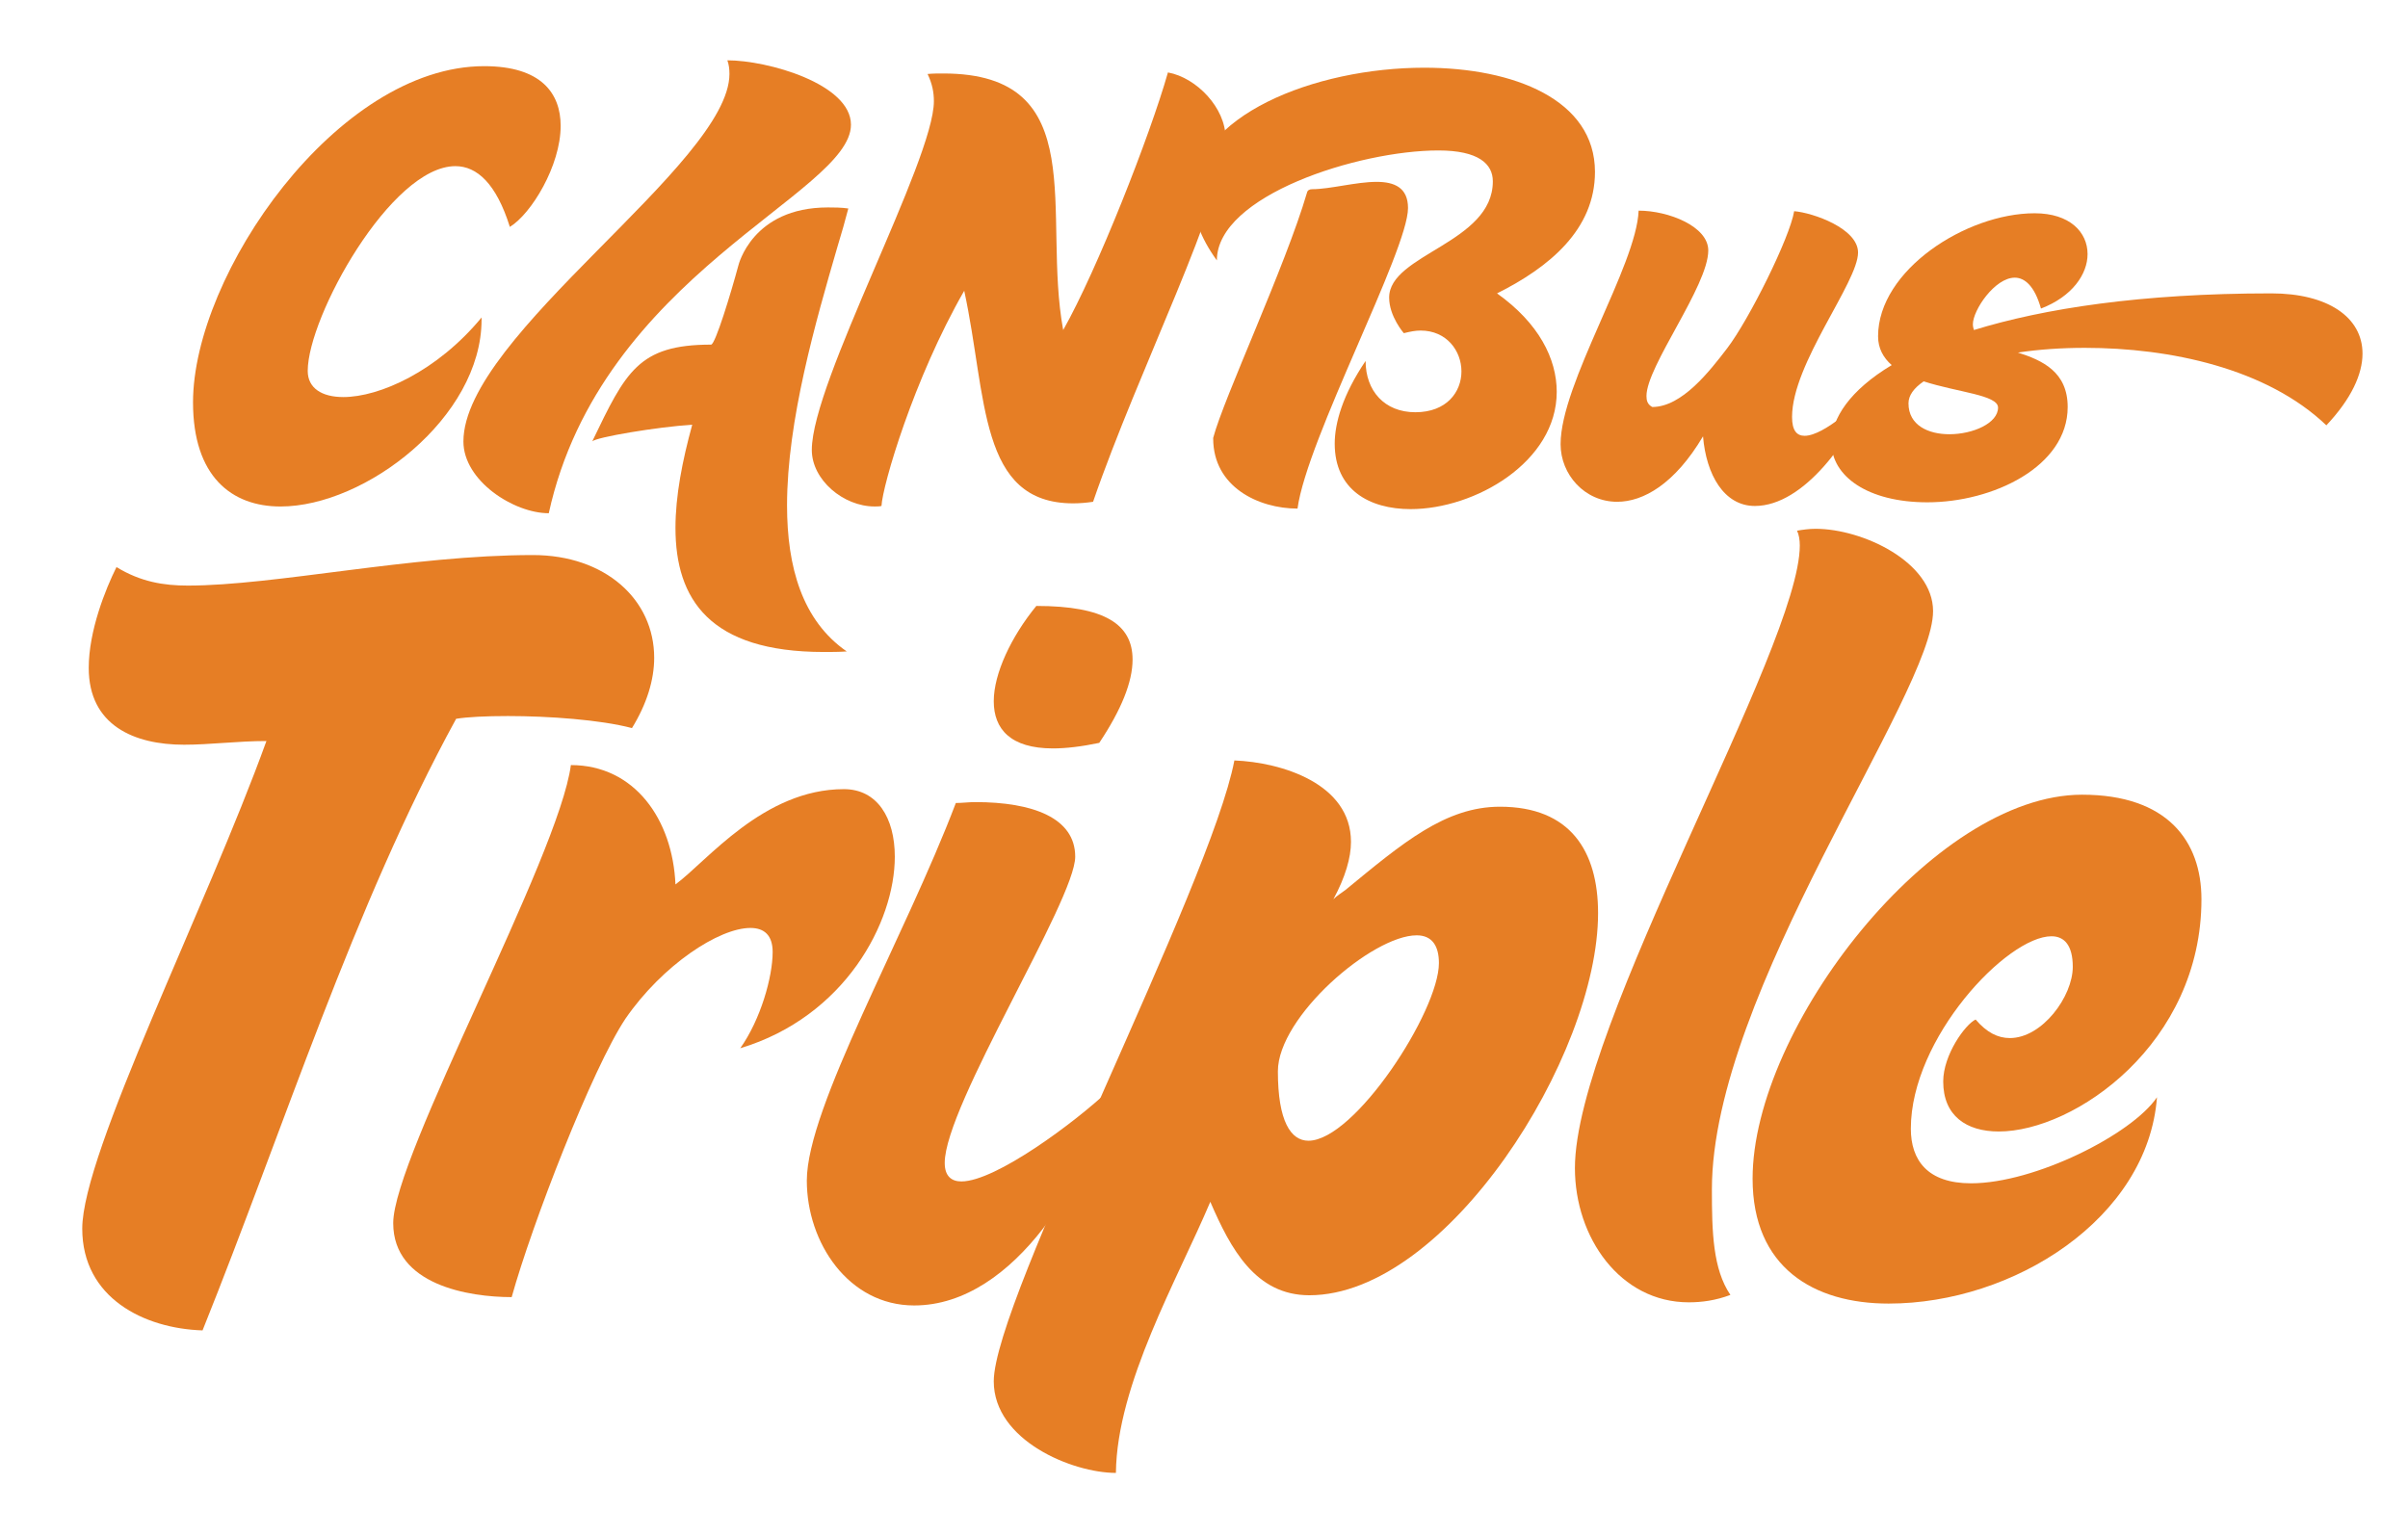
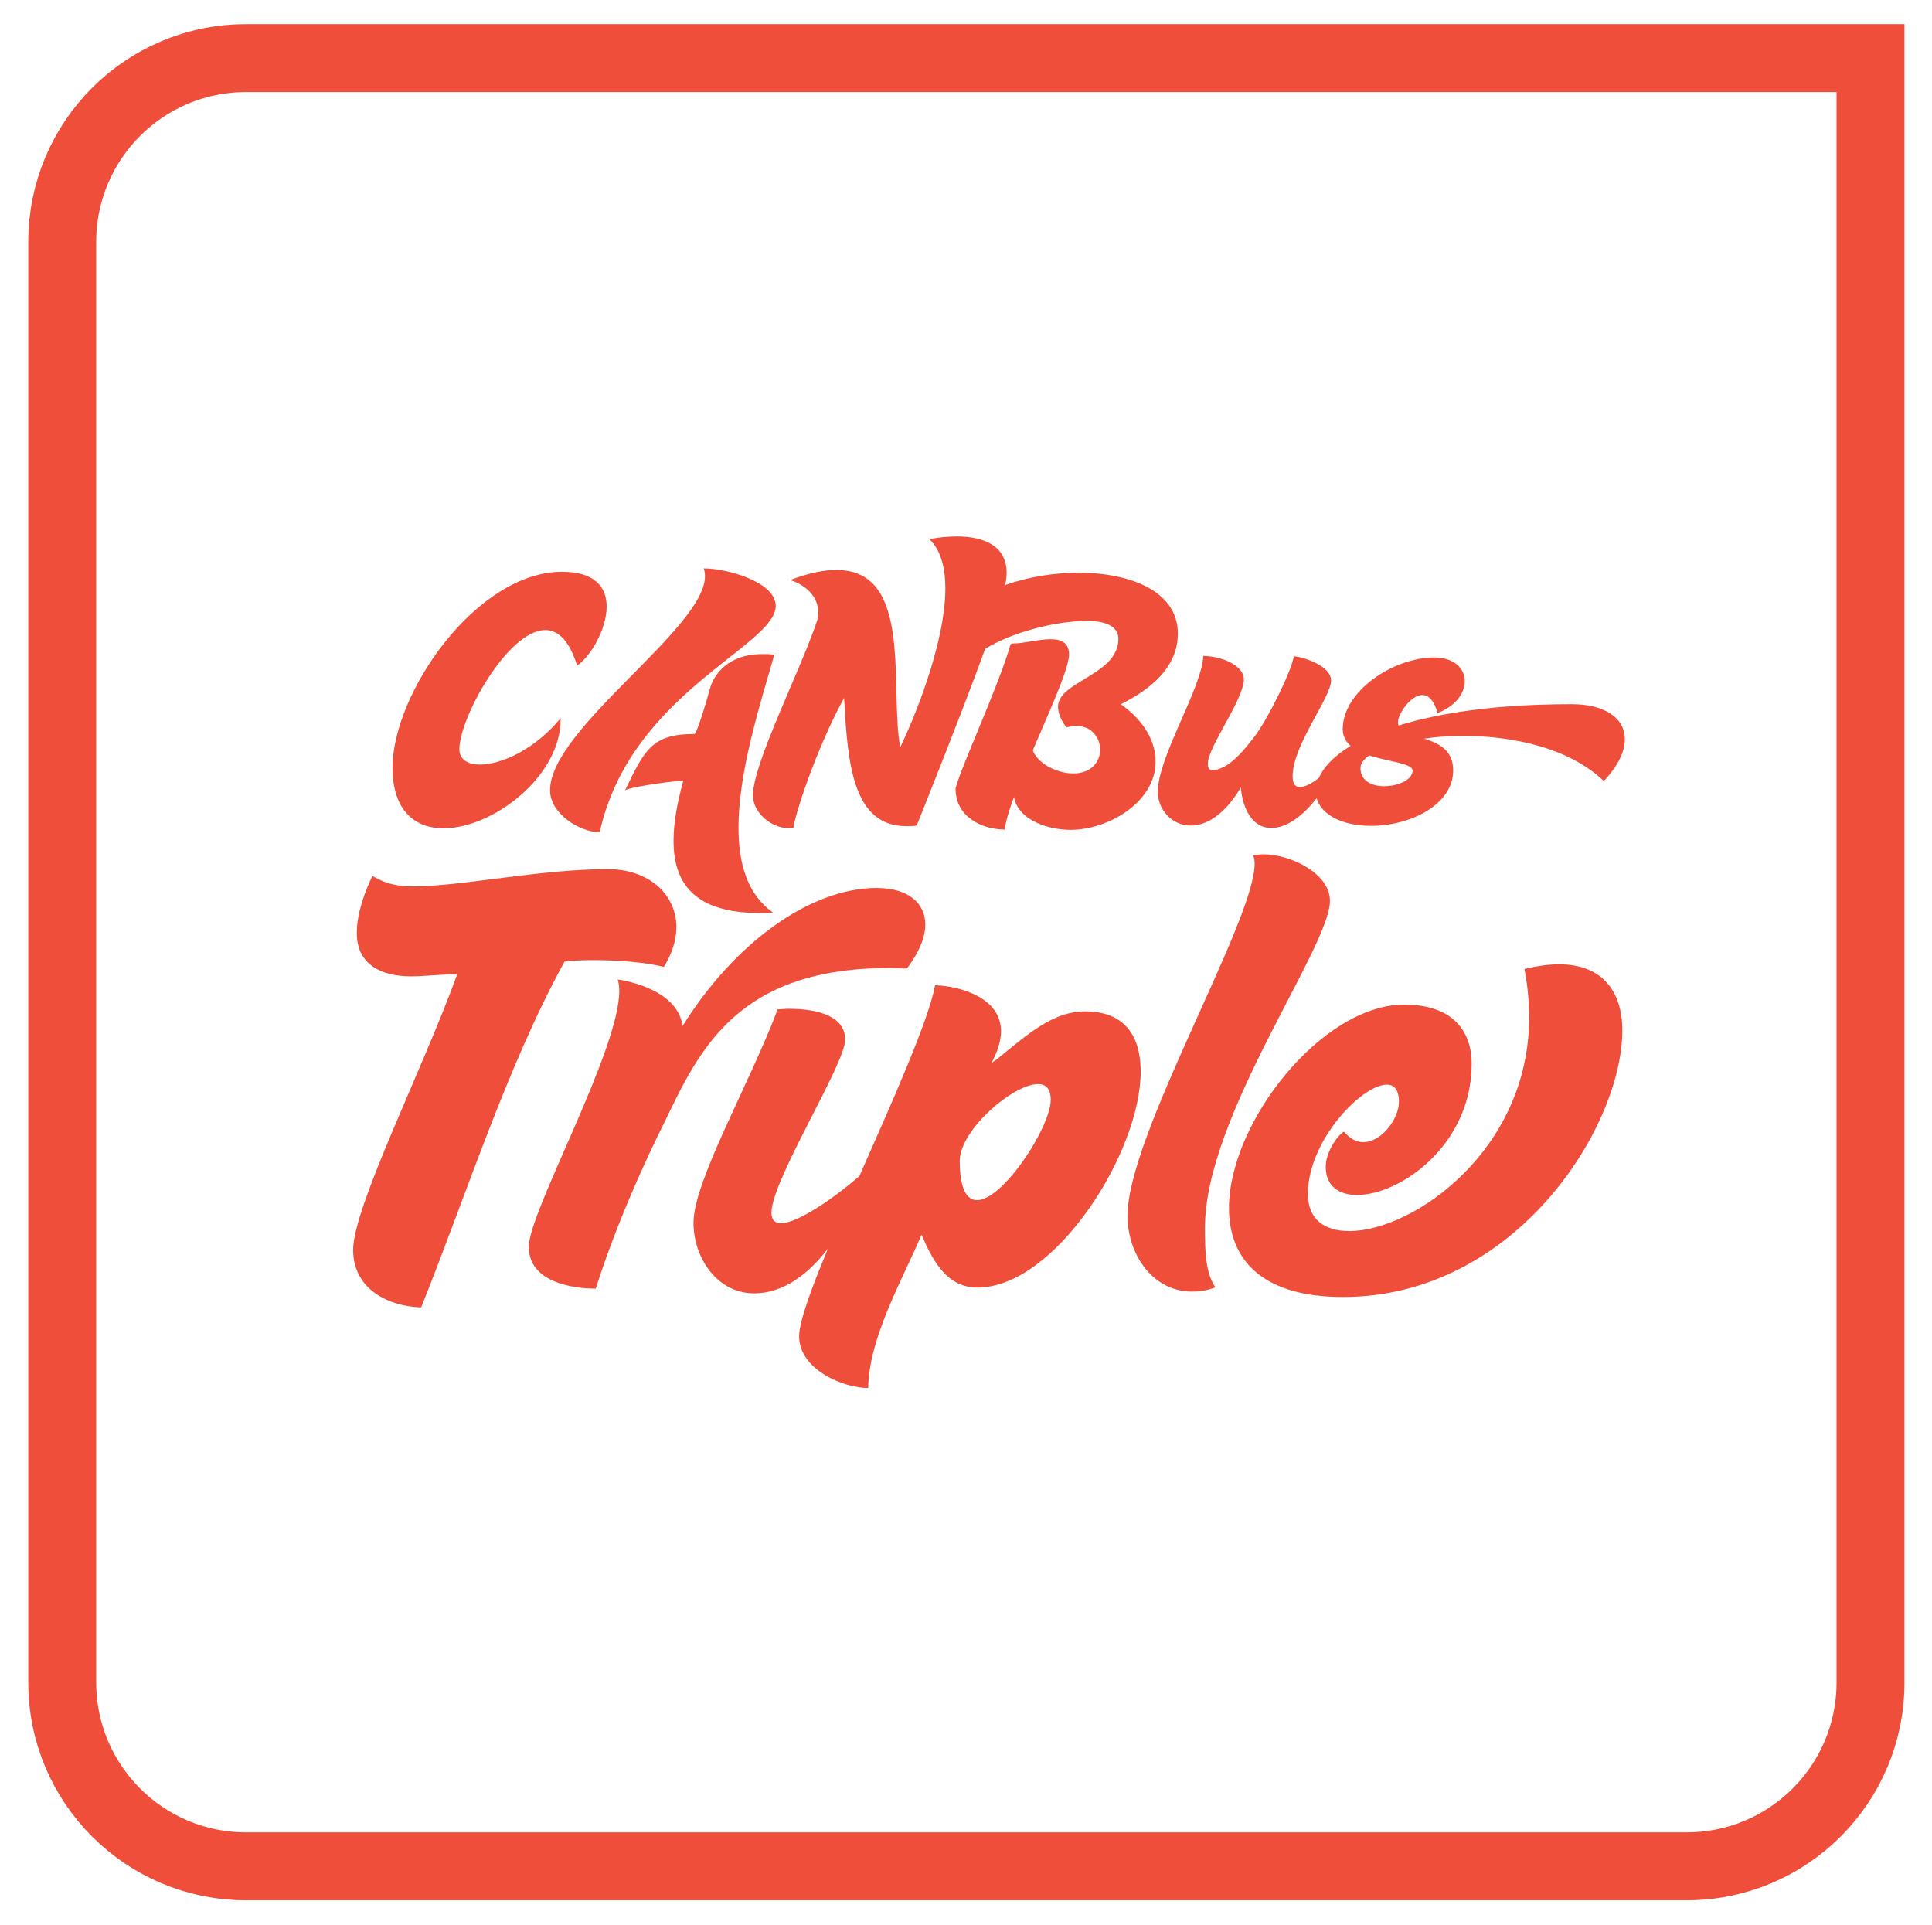
- <svg xmlns="http://www.w3.org/2000/svg" version="1.1" id="Layer_1" x="0px" y="0px" width="132.237px" height="84.333px" viewBox="0 0 132.237 84.333" enable-background="new 0 0 132.237 84.333" xml:space="preserve">
+ <svg xmlns="http://www.w3.org/2000/svg" version="1.1" id="Layer_1" x="0px" y="0px" width="85.333px" height="85px" viewBox="0 0 85.333 85" enable-background="new 0 0 85.333 85" xml:space="preserve">
+   <path fill="none" stroke="#EF4E3A" stroke-width="3" stroke-miterlimit="10" d="M82.617,74.319c0,4.481-3.633,8.115-8.115,8.115  H10.864c-4.481,0-8.115-3.633-8.115-8.115V10.681c0-4.481,3.633-8.115,8.115-8.115h71.753V74.319z" />
  <g>
-     <path fill="#E67E25" d="M26.446,17.553c0,5.377-6.384,10.267-11.043,10.267c-2.674,0-4.803-1.639-4.803-5.723   c0-7.017,7.909-18.463,15.99-18.463c3.134,0,4.199,1.495,4.199,3.278c0,2.186-1.611,4.832-2.79,5.551   c-0.747-2.387-1.812-3.337-2.99-3.337c-3.537,0-8.11,8.283-8.11,11.245c0,0.949,0.776,1.438,1.955,1.438   c1.984,0,5.148-1.408,7.593-4.371V17.553z" />
-     <path fill="#E67E25" d="M30.136,28.19c-1.926,0-4.687-1.783-4.687-3.941c0-5.837,14.609-15.27,14.609-20.188   c0-0.259-0.028-0.518-0.115-0.748c2.214,0,6.788,1.294,6.788,3.537C46.73,10.646,33.013,15.075,30.136,28.19z M40.547,14.587   c0,0,0.748-3.193,4.917-3.193c0.345,0,0.719,0,1.122,0.058c-0.172,0.661-0.374,1.38-0.604,2.128   c-1.179,4.055-2.761,9.519-2.761,14.178c0,3.394,0.834,6.327,3.278,8.024c-0.431,0.029-0.863,0.029-1.265,0.029   c-6.27,0-8.14-2.905-8.14-6.817c0-1.753,0.375-3.681,0.92-5.665c-1.898,0.116-5.32,0.69-5.493,0.92   c1.841-3.824,2.531-5.32,6.529-5.32C39.281,18.928,40.144,16.082,40.547,14.587z" />
-     <path fill="#E67E25" d="M51.285,5.561c0-0.489-0.087-0.95-0.346-1.497c0.287-0.028,0.575-0.028,0.863-0.028   c8.225,0,5.406,7.708,6.584,14.091c1.87-3.306,4.775-10.698,5.752-14.148c1.582,0.287,3.164,1.956,3.164,3.595   c-0.029,3.422-4.773,12.712-7.275,19.987c-0.375,0.057-0.749,0.086-1.094,0.086c-5.206,0-4.716-5.839-5.982-11.677   c-2.789,4.86-4.486,10.699-4.544,11.821c-0.115,0.028-0.259,0.028-0.374,0.028c-1.726,0-3.452-1.467-3.452-3.106   C44.583,20.975,51.285,8.81,51.285,5.561z" />
-     <path fill="#E67E25" d="M82.211,16.115c2.301,1.639,3.278,3.595,3.278,5.407c0,3.853-4.486,6.442-8.023,6.442   c-2.271,0-4.169-1.064-4.169-3.595c0-1.122,0.431-2.675,1.696-4.544c0,1.639,1.035,2.818,2.732,2.818   c1.726,0,2.531-1.122,2.531-2.243c0-1.122-0.806-2.244-2.244-2.244c-0.288,0-0.575,0.058-0.92,0.144c0,0-0.806-0.92-0.806-1.955   c0-2.388,5.694-2.992,5.694-6.385c0-0.95-0.776-1.696-2.99-1.696c-4.372,0-12.165,2.473-12.165,6.039   c-0.92-1.266-1.323-2.445-1.323-3.539c0-4.4,6.701-7.045,12.712-7.045c4.917,0,9.375,1.754,9.375,5.723   C87.589,12.606,85.086,14.677,82.211,16.115z M71.254,27.935c-2.128,0-4.631-1.179-4.631-3.854v-0.029   c0.575-2.185,3.969-9.433,5.148-13.459c0.028-0.144,0.144-0.201,0.287-0.201c0.978,0,2.417-0.403,3.539-0.403   c0.978,0,1.725,0.317,1.725,1.438C77.322,13.757,71.772,24.11,71.254,27.935z" />
-     <path fill="#E67E25" d="M93.523,23.966c-1.552,2.617-3.278,3.595-4.716,3.595c-1.783,0-3.106-1.495-3.106-3.164   c0-3.336,4.17-9.807,4.285-12.827c1.639,0,3.825,0.863,3.825,2.186c0,1.955-3.394,6.355-3.394,7.995   c0,0.259,0.057,0.46,0.317,0.604c1.639,0,3.162-1.984,4.112-3.221c1.208-1.582,3.451-6.096,3.681-7.534   c1.035,0.085,3.509,0.948,3.509,2.271c0,1.639-3.624,6.097-3.624,9.031c0,0.747,0.259,1.035,0.689,1.035   c1.094,0,3.106-1.898,3.596-2.502c-1.036,2.675-3.624,6.356-6.327,6.356C94.675,27.792,93.696,26.066,93.523,23.966z" />
-     <path fill="#E67E25" d="M129.739,19.422c0,1.122-0.604,2.473-1.985,3.94c-3.278-3.134-8.599-4.256-13.257-4.256   c-1.294,0-2.53,0.085-3.681,0.259c1.352,0.431,2.732,1.064,2.732,2.99c0,3.278-4.113,5.235-7.708,5.235   c-3.278,0-5.263-1.439-5.263-3.28c0-1.322,1.007-2.875,3.308-4.256c-0.46-0.403-0.749-0.92-0.749-1.582   c0-3.624,4.832-6.758,8.599-6.758c1.927,0,2.905,1.035,2.905,2.243c0,1.093-0.833,2.329-2.559,2.991   c-0.346-1.237-0.892-1.697-1.438-1.697c-1.094,0-2.301,1.783-2.301,2.56c0,0.116,0.028,0.23,0.058,0.316   c3.825-1.179,9.174-2.013,16.334-2.013C127.812,16.115,129.739,17.409,129.739,19.422z M105.64,20.947   c-0.547,0.374-0.834,0.776-0.834,1.208c0,1.208,1.093,1.696,2.244,1.696c1.293,0,2.674-0.603,2.674-1.466   C109.723,21.694,107.508,21.55,105.64,20.947z" />
-   </g>
-   <g>
-     <path fill="#E67E25" d="M4.517,67.484c0-4.166,6.811-17.635,10.114-26.782c-1.575,0-3.099,0.203-4.523,0.203   c-2.745,0-5.235-1.067-5.235-4.218c0-2.033,0.916-4.319,1.524-5.54c1.322,0.812,2.592,1.017,3.914,1.017   c4.777,0,12.298-1.677,18.956-1.677c3.964,0,6.658,2.439,6.658,5.642c0,1.219-0.407,2.54-1.22,3.862   c-1.728-0.458-4.575-0.661-6.811-0.661c-1.219,0-2.236,0.051-2.845,0.151c-5.643,10.317-9.454,22.464-13.926,33.593   C7.922,72.973,4.517,71.296,4.517,67.484z" />
-     <path fill="#E67E25" d="M31.35,42.023c3.508,0,5.591,2.999,5.743,6.556c1.728-1.271,4.829-5.234,9.25-5.234   c1.83,0,2.796,1.575,2.796,3.71c0,3.608-2.744,8.792-8.487,10.521c1.118-1.576,1.779-3.913,1.779-5.285   c0-0.915-0.458-1.322-1.22-1.322c-1.727,0-4.827,2.033-6.861,4.98c-1.829,2.745-5.133,11.283-6.251,15.297   c-2.337,0-6.505-0.66-6.505-4.064C21.592,63.52,30.689,47.054,31.35,42.023z" />
-     <path fill="#E67E25" d="M52.49,44.106c0.355,0,0.711-0.05,1.067-0.05c3.151,0,5.489,0.863,5.489,2.998   c0,2.389-7.166,13.671-7.166,16.821c0,0.712,0.356,1.017,0.915,1.017c1.88,0,6.251-3.252,8.131-5.031   c-1.016,4.523-5.133,11.843-10.724,11.843c-3.608,0-5.895-3.456-5.895-6.86C44.308,60.827,49.694,51.475,52.49,44.106z    M57.826,41.108c-2.337,0-3.253-1.067-3.253-2.592s0.966-3.558,2.338-5.234c3.761,0,5.285,1.017,5.285,2.947   c0,1.22-0.61,2.744-1.829,4.574C59.402,41.007,58.538,41.108,57.826,41.108z" />
-     <path fill="#E67E25" d="M54.573,75.87c0-4.473,11.893-27.189,13.214-34.101c2.591,0.102,6.403,1.271,6.403,4.472   c0,0.864-0.306,1.932-0.966,3.151c0.204-0.203,0.458-0.355,0.661-0.508c3.152-2.592,5.489-4.574,8.487-4.574   c3.863,0,5.387,2.439,5.387,5.845c0,7.877-8.334,20.989-15.857,20.989c-2.947,0-4.319-2.54-5.437-5.133   c-1.779,4.218-5.133,10.011-5.184,14.891C58.893,80.902,54.573,79.123,54.573,75.87z M70.176,58.844   c0,2.745,0.711,3.812,1.677,3.812c2.541,0,7.166-7.115,7.166-9.758c0-0.915-0.354-1.524-1.219-1.524   C75.359,51.375,70.176,55.846,70.176,58.844z" />
-     <path fill="#E67E25" d="M98.837,29.961c0-0.306-0.05-0.61-0.152-0.813c0.305-0.051,0.661-0.103,1.017-0.103   c2.592,0,6.454,1.83,6.454,4.523c0,4.523-12.146,20.938-12.146,31.764c0,2.339,0.052,4.372,1.016,5.793   c-0.812,0.307-1.575,0.407-2.287,0.407c-3.761,0-6.251-3.557-6.251-7.369C86.487,56.336,98.837,35.551,98.837,29.961z" />
-     <path fill="#E67E25" d="M109.763,62.149c-1.78,0-3.05-0.864-3.05-2.745c0-1.474,1.22-3.15,1.78-3.405   c0.609,0.712,1.219,1.018,1.88,1.018c1.779,0,3.455-2.288,3.455-3.914c0-1.169-0.457-1.677-1.168-1.677   c-2.44,0-7.725,5.591-7.725,10.57c0,1.728,0.915,2.999,3.304,2.999c3.506,0,8.842-2.693,10.214-4.727   c-0.508,6.656-7.877,11.333-14.738,11.333c-4.117,0-7.47-1.981-7.47-6.861c0-8.283,9.91-21.09,18.092-21.09   c4.676,0,6.557,2.54,6.557,5.742C120.894,57.32,113.93,62.149,109.763,62.149z" />
+     <path fill="#EF4E3A" d="M19.589,36.585c2.182,0,5.173-2.29,5.173-4.809v-0.054c-1.145,1.387-2.627,2.047-3.557,2.047   c-0.552,0-0.916-0.229-0.916-0.673c0-1.387,2.142-5.267,3.799-5.267c0.552,0,1.051,0.445,1.4,1.563   c0.552-0.337,1.307-1.576,1.307-2.6c0-0.835-0.499-1.536-1.967-1.536c-3.785,0-7.49,5.361-7.49,8.648   C17.339,35.817,18.336,36.585,19.589,36.585z" />
+     <path fill="#EF4E3A" d="M33.562,40.328c0.188,0,0.39,0,0.592-0.014c-1.145-0.795-1.536-2.169-1.536-3.758   c0-2.182,0.741-4.742,1.293-6.641c0.108-0.35,0.202-0.687,0.283-0.997c-0.189-0.027-0.364-0.027-0.526-0.027   c-1.953,0-2.303,1.496-2.303,1.496c-0.189,0.7-0.593,2.033-0.7,2.033c-1.872,0-2.196,0.701-3.058,2.492   c0.08-0.108,1.684-0.377,2.573-0.431c-0.256,0.93-0.431,1.832-0.431,2.654C29.749,38.967,30.625,40.328,33.562,40.328z" />
+     <path fill="#EF4E3A" d="M24.294,34.912c0,1.011,1.293,1.846,2.195,1.846c1.347-6.143,7.773-8.218,7.773-9.995   c0-1.051-2.142-1.657-3.179-1.657c0.041,0.108,0.054,0.229,0.054,0.35C31.137,27.76,24.294,32.178,24.294,34.912z" />
+     <path fill="#EF4E3A" d="M36.139,27.061c0,0.108-0.014,0.216-0.041,0.337c-0.768,2.277-2.842,6.318-2.842,7.732   c0,0.768,0.808,1.455,1.617,1.455c0.054,0,0.121,0,0.175-0.013c0.027-0.498,0.997-3.489,2.236-5.752   c0.148,2.964,0.404,5.671,2.748,5.671c0.148,0,0.297,0,0.458-0.027c1.603-4.014,2.505-6.377,3.024-7.807   c1.248-0.766,3.186-1.231,4.483-1.231c1.037,0,1.401,0.35,1.401,0.795c0,1.589-2.667,1.872-2.667,2.99   c0,0.485,0.377,0.916,0.377,0.916c0.162-0.041,0.296-0.067,0.431-0.067c0.673,0,1.051,0.525,1.051,1.051   c0,0.526-0.377,1.051-1.186,1.051c-0.795,0-1.842-0.552-1.842-1.32c-0.593,0.875-0.795,1.603-0.795,2.128   c0,1.185,1.451,1.684,2.515,1.684c1.657,0,3.758-1.213,3.758-3.017c0-0.849-0.458-1.765-1.536-2.533   c1.347-0.673,2.519-1.644,2.519-3.125c0-1.859-2.088-2.681-4.391-2.681c-1.098,0-2.243,0.191-3.234,0.543   c0.039-0.189,0.064-0.369,0.064-0.53c0-1.239-1.064-1.616-2.195-1.616c-0.418,0-0.835,0.04-1.212,0.121   c0.498,0.485,0.7,1.266,0.7,2.168c0,2.492-1.468,5.954-1.994,7.018c-0.485-2.653,0.593-7.826-2.815-7.826   c-0.552,0-1.226,0.134-2.048,0.444C34.9,25.62,36.139,25.957,36.139,27.061z" />
+     <path fill="#EF4E3A" d="M46.408,28.233c-0.526,0-1.199,0.189-1.657,0.189c-0.067,0-0.121,0.027-0.134,0.094   c-0.552,1.886-2.142,5.281-2.411,6.304v0.014c0,1.253,1.172,1.805,2.169,1.805c0.243-1.791,2.842-6.641,2.842-7.732   C47.216,28.382,46.866,28.233,46.408,28.233z" />
+     <path fill="#EF4E3A" d="M52.596,36.464c0.673,0,1.482-0.458,2.209-1.684c0.08,0.983,0.539,1.792,1.334,1.792   c0.735,0,1.447-0.586,2.013-1.318c0.199,0.707,1.078,1.223,2.422,1.223c1.684,0,3.61-0.916,3.61-2.452   c0-0.902-0.647-1.199-1.28-1.401c0.539-0.081,1.118-0.121,1.724-0.121c2.182,0,4.674,0.526,6.21,1.993   c0.646-0.687,0.929-1.32,0.929-1.845c0-0.943-0.902-1.549-2.344-1.549c-3.354,0-5.859,0.39-7.651,0.943   c-0.014-0.04-0.027-0.094-0.027-0.148c0-0.364,0.566-1.199,1.078-1.199c0.256,0,0.512,0.216,0.673,0.795   c0.808-0.31,1.199-0.889,1.199-1.401c0-0.566-0.458-1.051-1.361-1.051c-1.765,0-4.028,1.468-4.028,3.165   c0,0.31,0.135,0.552,0.35,0.741c-0.762,0.458-1.207,0.954-1.411,1.426c-0.295,0.217-0.604,0.393-0.829,0.393   c-0.202,0-0.323-0.135-0.323-0.485c0-1.374,1.697-3.462,1.697-4.23c0-0.62-1.159-1.024-1.644-1.064   c-0.108,0.673-1.159,2.788-1.724,3.529c-0.445,0.579-1.158,1.509-1.927,1.509c-0.121-0.067-0.148-0.162-0.148-0.283   c0-0.768,1.59-2.829,1.59-3.745c0-0.62-1.024-1.024-1.792-1.024c-0.054,1.415-2.007,4.446-2.007,6.008   C51.141,35.764,51.761,36.464,52.596,36.464z M60.48,33.366c0.876,0.282,1.913,0.35,1.913,0.673c0,0.404-0.647,0.687-1.253,0.687   c-0.538,0-1.05-0.229-1.05-0.795C60.09,33.73,60.224,33.541,60.48,33.366z" />
+     <path fill="#EF4E3A" d="M26.225,42.408c1.016,0,2.31,0.092,3.096,0.301c0.37-0.601,0.554-1.202,0.554-1.756   c0-1.455-1.225-2.564-3.027-2.564c-3.026,0-6.446,0.762-8.617,0.762c-0.601,0-1.179-0.092-1.779-0.462   c-0.277,0.554-0.693,1.594-0.693,2.518c0,1.432,1.132,1.917,2.38,1.917c0.647,0,1.34-0.093,2.056-0.093   c-1.502,4.159-4.597,10.281-4.597,12.175c0,1.733,1.548,2.495,3.003,2.541c2.033-5.059,3.766-10.58,6.33-15.271   C25.208,42.431,25.67,42.408,26.225,42.408z" />
+     <path fill="#EF4E3A" d="M39.297,42.755c0.254,0,0.508,0.023,0.762,0.023c0.554-0.739,0.809-1.386,0.809-1.94   c0-0.971-0.786-1.617-2.149-1.617c-2.934,0-6.284,2.426-8.571,6.099c-0.231-1.733-2.865-2.056-2.865-2.056   c0.046,0.138,0.069,0.323,0.069,0.508c0,2.634-3.997,9.75-3.997,11.298c0,1.548,1.894,1.848,2.957,1.848   c1.178-3.72,3.003-7.277,3.003-7.277C30.889,46.358,32.552,42.755,39.297,42.755z" />
+     <path fill="#EF4E3A" d="M47.933,44.672c-1.363,0-2.426,0.901-3.858,2.08c-0.093,0.069-0.208,0.138-0.301,0.231   c0.301-0.554,0.439-1.04,0.439-1.432c0-1.456-1.733-1.987-2.911-2.033c-0.308,1.614-1.883,5.12-3.343,8.427   c-0.938,0.83-2.681,2.085-3.47,2.085c-0.254,0-0.416-0.138-0.416-0.462c0-1.433,3.257-6.561,3.257-7.647   c0-0.97-1.062-1.363-2.495-1.363c-0.162,0-0.324,0.023-0.485,0.023c-1.27,3.35-3.719,7.601-3.719,9.426   c0,1.548,1.04,3.119,2.68,3.119c1.294,0,2.414-0.864,3.263-1.984c-0.748,1.79-1.278,3.241-1.278,3.878   c0,1.479,1.964,2.287,3.05,2.287c0.023-2.218,1.548-4.851,2.356-6.769c0.508,1.178,1.132,2.333,2.472,2.333   c3.419,0,7.208-5.961,7.208-9.541C50.382,45.781,49.688,44.672,47.933,44.672z M43.151,53.012c-0.439,0-0.762-0.485-0.762-1.733   c0-1.363,2.356-3.396,3.465-3.396c0.393,0,0.555,0.277,0.555,0.693C46.408,49.778,44.305,53.012,43.151,53.012z" />
+     <path fill="#EF4E3A" d="M58.741,39.79c0-1.225-1.756-2.056-2.934-2.056c-0.162,0-0.324,0.023-0.462,0.046   c0.047,0.092,0.07,0.231,0.07,0.37c0,2.541-5.614,11.99-5.614,15.548c0,1.732,1.132,3.35,2.842,3.35   c0.324,0,0.67-0.046,1.039-0.186c-0.439-0.646-0.462-1.57-0.462-2.634C53.219,49.307,58.741,41.845,58.741,39.79z" />
+     <path fill="#EF4E3A" d="M68.858,42.593c-0.439,0-0.947,0.069-1.525,0.208c0.139,0.739,0.208,1.455,0.208,2.126   c0,5.867-5.106,9.449-7.948,9.449c-1.085,0-1.825-0.508-1.825-1.64c0-2.357,2.38-4.828,3.489-4.828   c0.323,0,0.531,0.231,0.531,0.762c0,0.739-0.762,1.779-1.57,1.779c-0.301,0-0.578-0.139-0.855-0.462   c-0.254,0.116-0.808,0.878-0.808,1.548c0,0.855,0.577,1.247,1.386,1.247c1.895,0,5.06-2.195,5.06-5.798   c0-1.456-0.855-2.611-2.98-2.611c-3.627,0-7.739,5.198-7.739,8.986c0,2.195,1.363,3.928,5.036,3.928   c7.6,0,12.337-7.485,12.337-11.782C71.653,43.795,70.775,42.593,68.858,42.593z" />
  </g>
</svg>
